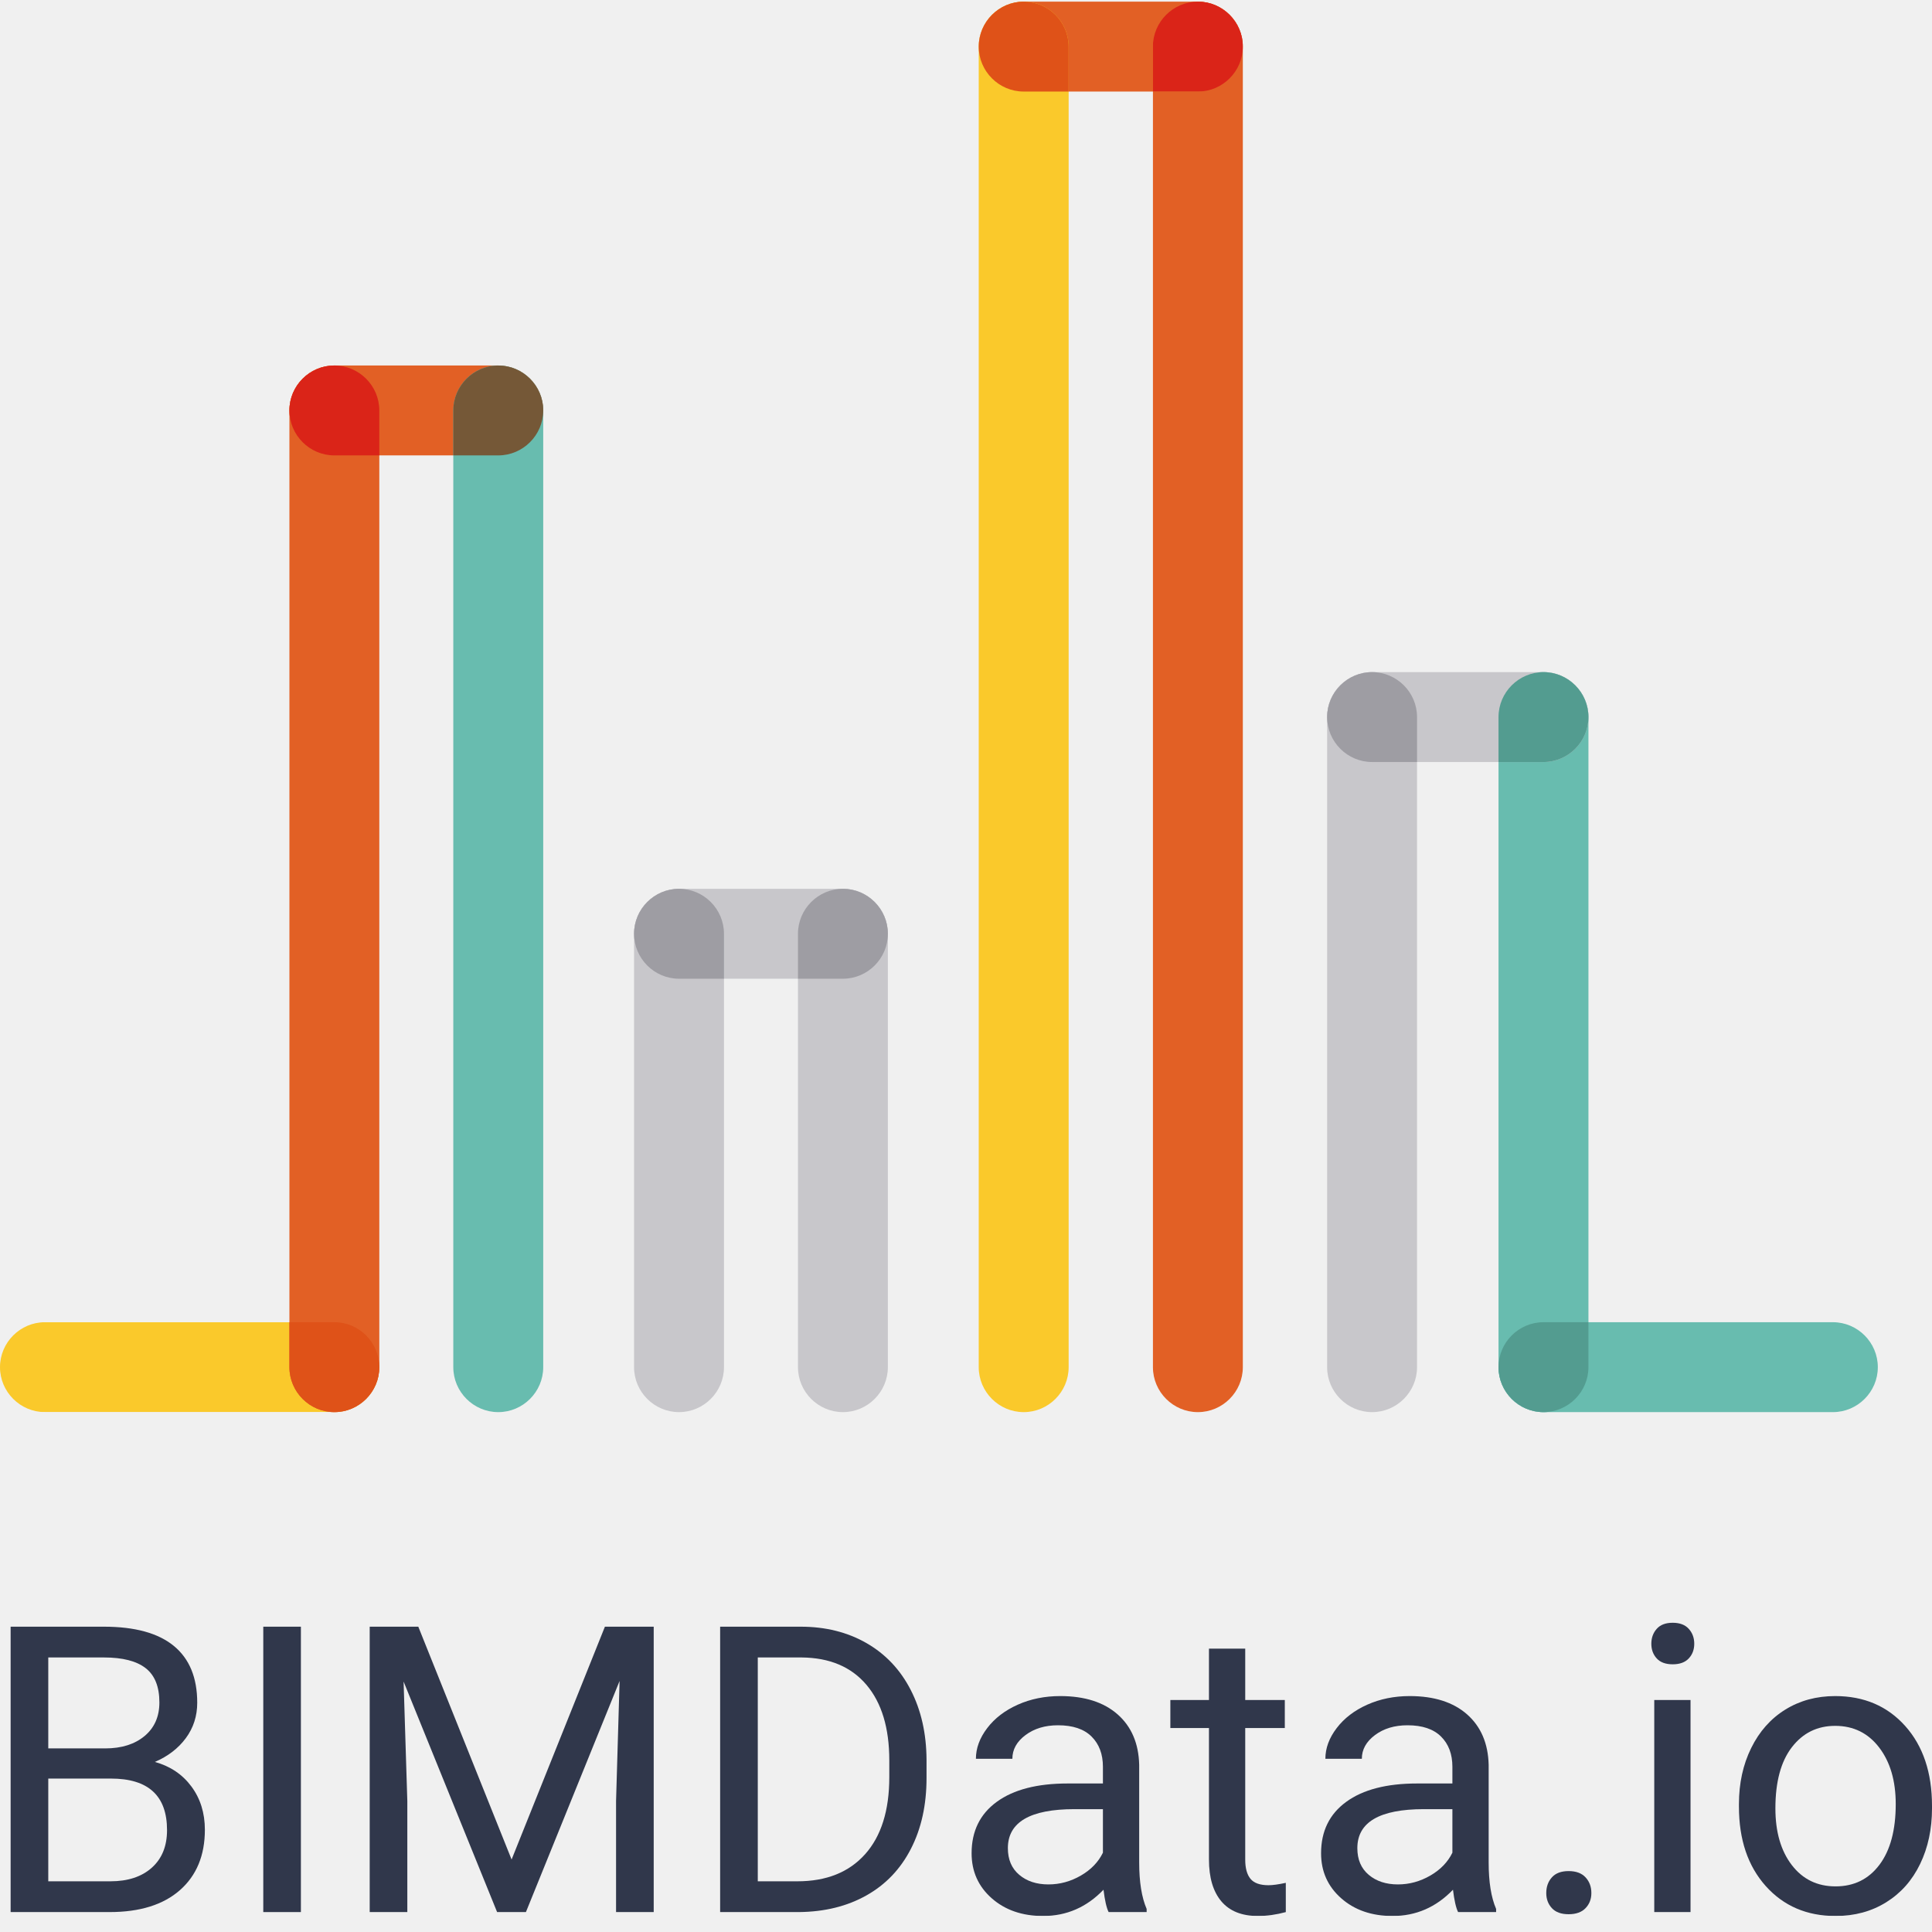
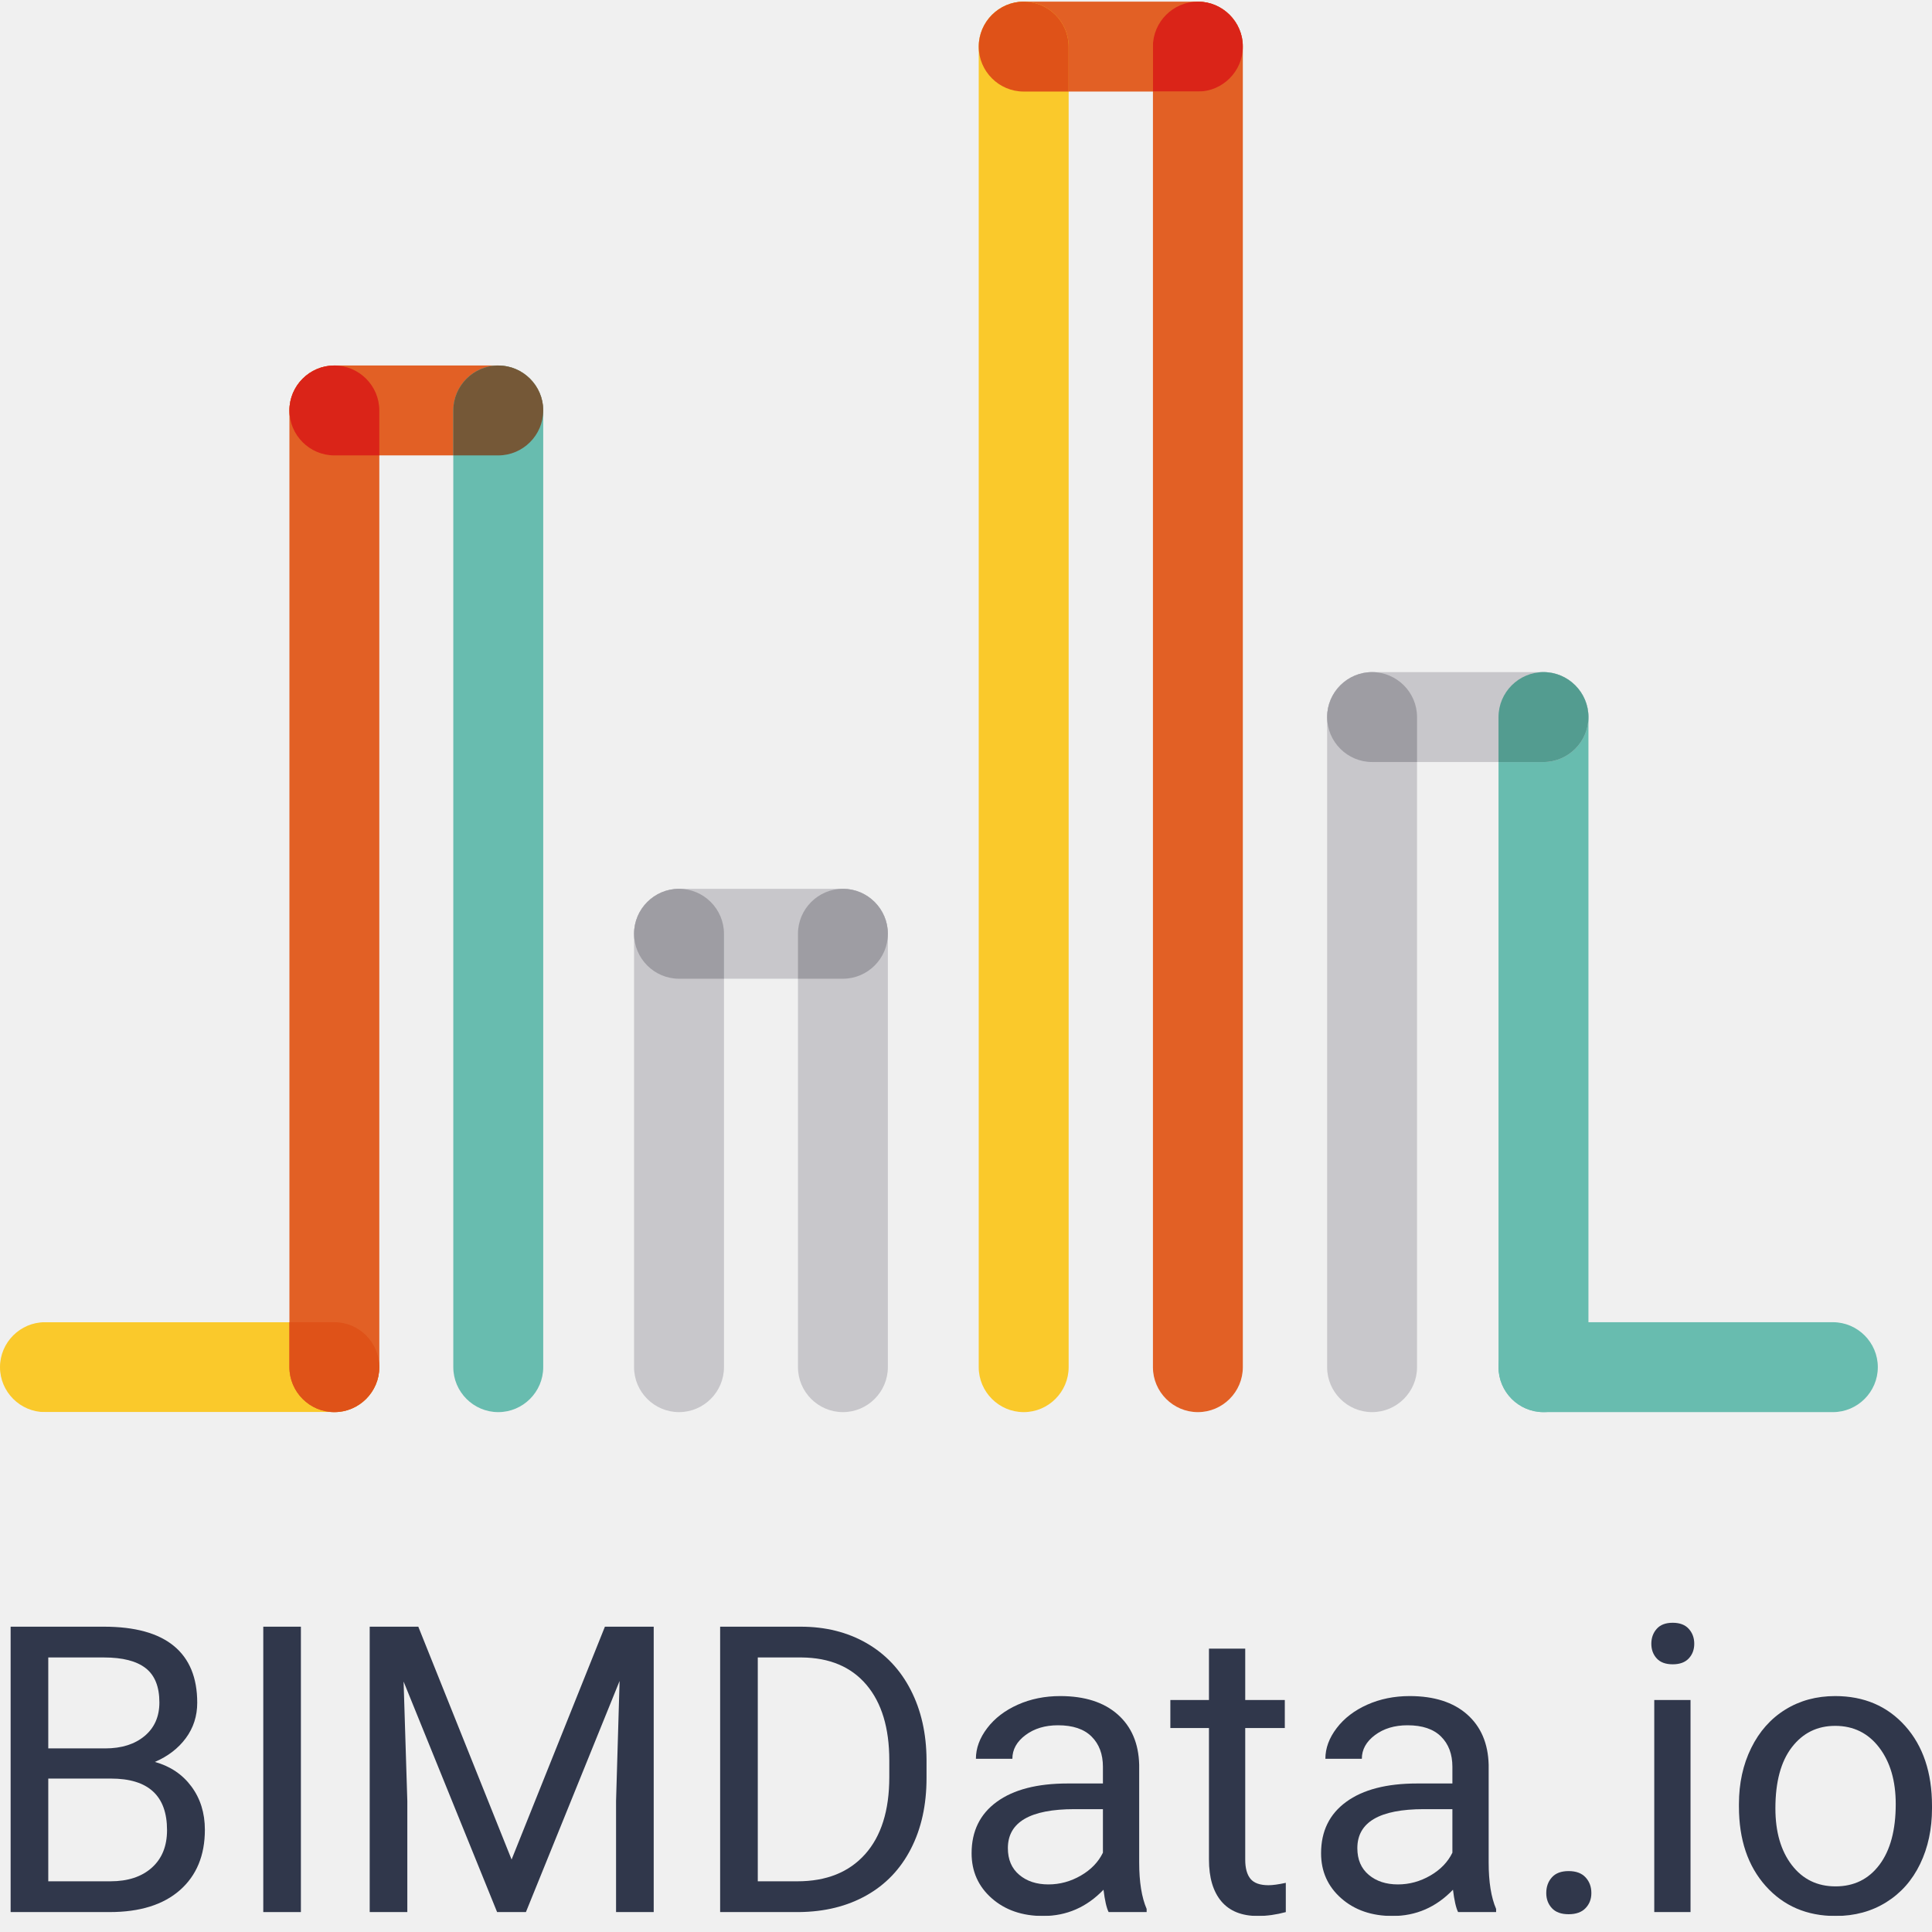
<svg xmlns="http://www.w3.org/2000/svg" xmlns:xlink="http://www.w3.org/1999/xlink" width="70px" height="70px" viewBox="0 0 70 70" version="1.1">
  <defs>
    <polygon id="path-1" points="0 3.273 0 0.016 13.743 0.016 13.743 3.273 6.61649345e-16 3.273" />
    <polygon id="path-3" points="0.022 0.045 3.28 0.045 3.28 3.303 0.022 3.303 0.022 0.045" />
    <polygon id="path-5" points="0 69.42 70 69.42 70 0.059 0 0.059" />
  </defs>
  <g id="Symbols" stroke="none" stroke-width="1" fill="none" fill-rule="evenodd">
    <g id="logo-carre">
      <g id="Page-1">
        <path d="M66.409,51.164 L55.923,51.164 C55.027,51.164 54.294,50.431 54.294,49.535 C54.294,48.639 55.027,47.906 55.923,47.906 L66.409,47.906 C67.304,47.906 68.037,48.639 68.037,49.535 C68.037,50.431 67.304,51.164 66.409,51.164 Z" id="Fill-1" fill="#68BCAF" />
        <g id="Group-5" transform="translate(0, 47.89023)">
          <mask id="mask-2" fill="white">
            <use xlink:href="#path-1" />
          </mask>
          <g id="Clip-4" />
          <path d="M12.114,3.273 L1.629,3.273 C0.733,3.273 -1.18946474e-05,2.54 -1.18946474e-05,1.645 C-1.18946474e-05,0.749 0.733,0.016 1.629,0.016 L12.114,0.016 C13.01,0.016 13.743,0.749 13.743,1.645 C13.743,2.54 13.01,3.273 12.114,3.273" id="Fill-3" fill="#FAC92B" mask="url(#mask-2)" />
        </g>
        <path d="M18.053,16.5 L12.114,16.5 C11.219,16.5 10.486,15.767 10.486,14.871 C10.486,13.975 11.219,13.243 12.114,13.243 L18.053,13.243 C18.949,13.243 19.682,13.975 19.682,14.871 C19.682,15.767 18.949,16.5 18.053,16.5" id="Fill-6" fill="#E26025" />
        <path d="M43.401,3.317 L37.115,3.317 C36.219,3.317 35.486,2.584 35.486,1.688 C35.486,0.792 36.219,0.059 37.115,0.059 L43.401,0.059 C44.297,0.059 45.03,0.792 45.03,1.688 C45.03,2.584 44.297,3.317 43.401,3.317" id="Fill-8" fill="#E26025" />
        <path d="M10.486,49.535 L10.486,14.871 C10.486,13.976 11.219,13.242 12.114,13.242 C13.01,13.242 13.743,13.976 13.743,14.871 L13.743,49.535 C13.743,50.431 13.01,51.164 12.114,51.164 C11.219,51.164 10.486,50.431 10.486,49.535" id="Fill-10" fill="#E26025" />
        <path d="M41.773,49.535 L41.773,1.688 C41.773,0.792 42.506,0.059 43.401,0.059 L43.401,0.059 C44.297,0.059 45.03,0.792 45.03,1.688 L45.03,49.535 C45.03,50.431 44.297,51.164 43.401,51.164 L43.401,51.164 C42.506,51.164 41.773,50.431 41.773,49.535" id="Fill-12" fill="#E26025" />
        <path d="M35.461,49.535 L35.461,1.688 C35.461,0.792 36.194,0.059 37.09,0.059 L37.09,0.059 C37.986,0.059 38.719,0.792 38.719,1.688 L38.719,49.535 C38.719,50.431 37.986,51.164 37.09,51.164 L37.09,51.164 C36.194,51.164 35.461,50.431 35.461,49.535" id="Fill-14" fill="#FAC92B" />
        <path d="M16.424,49.535 L16.424,14.871 C16.424,13.976 17.157,13.242 18.053,13.242 L18.053,13.242 C18.949,13.242 19.682,13.976 19.682,14.871 L19.682,49.535 C19.682,50.431 18.949,51.164 18.053,51.164 L18.053,51.164 C17.157,51.164 16.424,50.431 16.424,49.535" id="Fill-16" fill="#68BCAF" />
        <path d="M12.114,47.906 L10.486,47.906 L10.486,49.535 C10.486,50.431 11.219,51.164 12.114,51.164 C13.01,51.164 13.743,50.431 13.743,49.535 C13.743,48.639 13.01,47.906 12.114,47.906" id="Fill-18" fill="#DF5218" />
        <path d="M12.114,16.5 L13.743,16.5 L13.743,14.871 C13.743,13.975 13.01,13.243 12.114,13.243 C11.219,13.243 10.486,13.975 10.486,14.871 C10.486,15.767 11.219,16.5 12.114,16.5" id="Fill-20" fill="#DA2418" />
        <g id="Group-24" transform="translate(41.75021, 0.014274)">
          <mask id="mask-4" fill="white">
            <use xlink:href="#path-3" />
          </mask>
          <g id="Clip-23" />
          <path d="M0.022,1.674 L0.022,3.303 L1.651,3.303 C2.547,3.303 3.28,2.57 3.28,1.674 C3.28,0.778 2.547,0.045 1.651,0.045 C0.755,0.045 0.022,0.778 0.022,1.674" id="Fill-22" fill="#DA2418" mask="url(#mask-4)" />
        </g>
        <path d="M37.09,3.317 L38.719,3.317 L38.719,1.688 C38.719,0.792 37.986,0.059 37.09,0.059 C36.194,0.059 35.461,0.792 35.461,1.688 C35.461,2.584 36.194,3.317 37.09,3.317" id="Fill-25" fill="#DF5218" />
        <path d="M16.424,14.871 L16.424,16.5 L18.053,16.5 C18.949,16.5 19.682,15.767 19.682,14.871 C19.682,13.976 18.949,13.243 18.053,13.243 C17.157,13.243 16.424,13.976 16.424,14.871" id="Fill-27" fill="#755837" />
        <path d="M30.54,35.461 L24.602,35.461 C23.706,35.461 22.973,34.728 22.973,33.832 L22.973,33.832 C22.973,32.936 23.706,32.203 24.602,32.203 L30.54,32.203 C31.436,32.203 32.169,32.936 32.169,33.832 L32.169,33.832 C32.169,34.728 31.436,35.461 30.54,35.461" id="Fill-29" fill="#C8C7CB" />
        <path d="M22.973,49.535 L22.973,33.832 C22.973,32.936 23.706,32.203 24.602,32.203 L24.602,32.203 C25.498,32.203 26.231,32.936 26.231,33.832 L26.231,49.535 C26.231,50.431 25.498,51.164 24.602,51.164 L24.602,51.164 C23.706,51.164 22.973,50.431 22.973,49.535" id="Fill-31" fill="#C8C7CB" />
        <path d="M28.912,49.535 L28.912,33.832 C28.912,32.936 29.645,32.203 30.541,32.203 L30.541,32.203 C31.436,32.203 32.169,32.936 32.169,33.832 L32.169,49.535 C32.169,50.431 31.436,51.164 30.541,51.164 L30.541,51.164 C29.645,51.164 28.912,50.431 28.912,49.535" id="Fill-33" fill="#C8C7CB" />
        <path d="M24.602,35.461 L26.231,35.461 L26.231,33.832 C26.231,32.936 25.498,32.203 24.602,32.203 C23.706,32.203 22.973,32.936 22.973,33.832 C22.973,34.728 23.706,35.461 24.602,35.461" id="Fill-35" fill="#9E9DA3" />
        <path d="M48.084,49.535 L48.084,25.98 C48.084,25.085 48.817,24.352 49.713,24.352 C50.609,24.352 51.342,25.085 51.342,25.98 L51.342,49.535 C51.342,50.431 50.609,51.164 49.713,51.164 C48.817,51.164 48.084,50.431 48.084,49.535" id="Fill-37" fill="#C8C7CB" />
        <path d="M54.294,49.535 L54.294,25.98 C54.294,25.085 55.027,24.352 55.923,24.352 L55.923,24.352 C56.819,24.352 57.552,25.085 57.552,25.98 L57.552,49.535 C57.552,50.431 56.819,51.164 55.923,51.164 L55.923,51.164 C55.027,51.164 54.294,50.431 54.294,49.535" id="Fill-39" fill="#68BCAF" />
        <path d="M28.912,33.832 L28.912,35.461 L30.541,35.461 C31.436,35.461 32.169,34.728 32.169,33.832 C32.169,32.936 31.436,32.203 30.541,32.203 C29.645,32.203 28.912,32.936 28.912,33.832" id="Fill-41" fill="#9E9DA3" />
        <path d="M55.923,27.609 L49.713,27.609 C48.817,27.609 48.084,26.876 48.084,25.98 C48.084,25.085 48.817,24.352 49.713,24.352 L55.923,24.352 C56.819,24.352 57.552,25.085 57.552,25.98 C57.552,26.876 56.819,27.609 55.923,27.609" id="Fill-43" fill="#C8C7CB" />
        <path d="M49.713,27.609 L51.342,27.609 L51.342,25.98 C51.342,25.085 50.609,24.352 49.713,24.352 C48.817,24.352 48.084,25.085 48.084,25.98 C48.084,26.876 48.817,27.609 49.713,27.609" id="Fill-45" fill="#9E9DA3" />
        <path d="M54.294,25.98 L54.294,27.609 L55.923,27.609 C56.819,27.609 57.552,26.876 57.552,25.98 C57.552,25.085 56.819,24.352 55.923,24.352 C55.027,24.352 54.294,25.085 54.294,25.98" id="Fill-47" fill="#539C90" />
-         <path d="M57.552,49.535 L57.552,47.906 L55.923,47.906 C55.027,47.906 54.294,48.639 54.294,49.535 C54.294,50.431 55.027,51.164 55.923,51.164 C56.819,51.164 57.552,50.431 57.552,49.535" id="Fill-49" fill="#539C90" />
        <path d="M1.749,64.441 L1.749,68.163 L4,68.163 C4.634,68.163 5.135,67.998 5.502,67.669 C5.869,67.34 6.052,66.887 6.052,66.309 C6.052,65.064 5.375,64.441 4.021,64.441 L1.749,64.441 Z M1.749,63.348 L3.808,63.348 C4.404,63.348 4.881,63.198 5.239,62.899 C5.596,62.601 5.775,62.195 5.775,61.683 C5.775,61.113 5.609,60.699 5.278,60.441 C4.947,60.182 4.442,60.053 3.765,60.053 L1.749,60.053 L1.749,63.348 Z M0.385,69.278 L0.385,58.938 L3.765,58.938 C4.887,58.938 5.731,59.17 6.297,59.634 C6.863,60.098 7.146,60.784 7.146,61.693 C7.146,62.176 7.008,62.603 6.734,62.975 C6.459,63.347 6.085,63.634 5.612,63.838 C6.17,63.994 6.612,64.291 6.936,64.729 C7.26,65.167 7.423,65.689 7.423,66.295 C7.423,67.223 7.122,67.952 6.521,68.482 C5.919,69.012 5.07,69.278 3.971,69.278 L0.385,69.278 Z" id="Fill-51" fill="#30374B" />
        <mask id="mask-6" fill="white">
          <use xlink:href="#path-5" />
        </mask>
        <g id="Clip-54" />
        <polygon id="Fill-53" fill="#30374B" mask="url(#mask-6)" points="9.539 69.278 10.902 69.278 10.902 58.938 9.539 58.938" />
        <polygon id="Fill-55" fill="#30374B" mask="url(#mask-6)" points="15.156 58.938 18.536 67.374 21.917 58.938 23.685 58.938 23.685 69.278 22.321 69.278 22.321 65.251 22.449 60.905 19.055 69.278 18.011 69.278 14.623 60.926 14.758 65.251 14.758 69.278 13.395 69.278 13.395 58.938" />
        <path d="M27.456,60.053 L27.456,68.163 L28.89,68.163 C29.941,68.163 30.759,67.836 31.344,67.182 C31.928,66.528 32.221,65.597 32.221,64.388 L32.221,63.784 C32.221,62.609 31.945,61.696 31.393,61.044 C30.842,60.393 30.059,60.062 29.046,60.053 L27.456,60.053 Z M26.092,69.278 L26.092,58.938 L29.011,58.938 C29.91,58.938 30.706,59.137 31.397,59.534 C32.088,59.932 32.622,60.498 32.998,61.232 C33.375,61.966 33.565,62.808 33.57,63.76 L33.57,64.42 C33.57,65.396 33.382,66.25 33.005,66.984 C32.629,67.718 32.092,68.281 31.393,68.674 C30.695,69.067 29.882,69.268 28.954,69.278 L26.092,69.278 Z" id="Fill-56" fill="#30374B" mask="url(#mask-6)" />
        <path d="M37.987,68.276 C38.399,68.276 38.789,68.17 39.159,67.957 C39.528,67.744 39.795,67.467 39.961,67.126 L39.961,65.549 L38.931,65.549 C37.322,65.549 36.517,66.021 36.517,66.962 C36.517,67.374 36.654,67.696 36.929,67.928 C37.203,68.16 37.556,68.276 37.987,68.276 L37.987,68.276 Z M40.167,69.277 C40.091,69.126 40.03,68.856 39.982,68.468 C39.372,69.103 38.643,69.42 37.795,69.42 C37.038,69.42 36.416,69.205 35.931,68.777 C35.446,68.349 35.203,67.805 35.203,67.147 C35.203,66.347 35.507,65.726 36.116,65.283 C36.724,64.84 37.58,64.619 38.683,64.619 L39.961,64.619 L39.961,64.015 C39.961,63.556 39.824,63.191 39.549,62.918 C39.275,62.646 38.87,62.51 38.335,62.51 C37.866,62.51 37.473,62.628 37.156,62.865 C36.839,63.102 36.68,63.388 36.68,63.724 L35.359,63.724 C35.359,63.341 35.496,62.97 35.768,62.613 C36.04,62.255 36.409,61.973 36.876,61.764 C37.342,61.556 37.854,61.452 38.413,61.452 C39.298,61.452 39.992,61.673 40.494,62.116 C40.996,62.559 41.256,63.168 41.275,63.944 L41.275,67.481 C41.275,68.186 41.365,68.747 41.545,69.164 L41.545,69.277 L40.167,69.277 Z" id="Fill-57" fill="#30374B" mask="url(#mask-6)" />
        <path d="M45.117,59.733 L45.117,61.594 L46.551,61.594 L46.551,62.609 L45.117,62.609 L45.117,67.38 C45.117,67.689 45.181,67.92 45.308,68.074 C45.436,68.228 45.654,68.305 45.962,68.305 C46.113,68.305 46.322,68.276 46.587,68.219 L46.587,69.279 C46.241,69.372 45.905,69.42 45.578,69.42 C44.991,69.42 44.549,69.242 44.25,68.887 C43.952,68.532 43.803,68.028 43.803,67.374 L43.803,62.609 L42.404,62.609 L42.404,61.594 L43.803,61.594 L43.803,59.733 L45.117,59.733 Z" id="Fill-58" fill="#30374B" mask="url(#mask-6)" />
        <path d="M50.649,68.276 C51.061,68.276 51.451,68.17 51.82,67.957 C52.19,67.744 52.457,67.467 52.623,67.126 L52.623,65.549 L51.593,65.549 C49.984,65.549 49.179,66.021 49.179,66.962 C49.179,67.374 49.316,67.696 49.591,67.928 C49.865,68.16 50.218,68.276 50.649,68.276 L50.649,68.276 Z M52.829,69.277 C52.753,69.126 52.692,68.856 52.644,68.468 C52.034,69.103 51.304,69.42 50.457,69.42 C49.699,69.42 49.078,69.205 48.593,68.777 C48.108,68.349 47.865,67.805 47.865,67.147 C47.865,66.347 48.169,65.726 48.778,65.283 C49.386,64.84 50.242,64.619 51.345,64.619 L52.623,64.619 L52.623,64.015 C52.623,63.556 52.486,63.191 52.211,62.918 C51.936,62.646 51.532,62.51 50.997,62.51 C50.528,62.51 50.135,62.628 49.818,62.865 C49.501,63.102 49.342,63.388 49.342,63.724 L48.021,63.724 C48.021,63.341 48.157,62.97 48.43,62.613 C48.702,62.255 49.071,61.973 49.537,61.764 C50.004,61.556 50.516,61.452 51.075,61.452 C51.96,61.452 52.654,61.673 53.156,62.116 C53.657,62.559 53.918,63.168 53.937,63.944 L53.937,67.481 C53.937,68.186 54.027,68.747 54.207,69.164 L54.207,69.277 L52.829,69.277 Z" id="Fill-59" fill="#30374B" mask="url(#mask-6)" />
        <path d="M56.024,68.589 C56.024,68.361 56.092,68.172 56.227,68.021 C56.362,67.869 56.564,67.793 56.834,67.793 C57.104,67.793 57.309,67.869 57.448,68.021 C57.588,68.172 57.658,68.361 57.658,68.589 C57.658,68.807 57.588,68.989 57.448,69.135 C57.309,69.282 57.104,69.356 56.834,69.356 C56.564,69.356 56.362,69.282 56.227,69.135 C56.092,68.989 56.024,68.807 56.024,68.589" id="Fill-60" fill="#30374B" mask="url(#mask-6)" />
        <path d="M59.937,69.278 L61.251,69.278 L61.251,61.594 L59.937,61.594 L59.937,69.278 Z M59.831,59.556 C59.831,59.343 59.896,59.163 60.026,59.016 C60.156,58.869 60.349,58.796 60.605,58.796 C60.861,58.796 61.055,58.869 61.187,59.016 C61.32,59.163 61.386,59.343 61.386,59.556 C61.386,59.769 61.32,59.946 61.187,60.088 C61.055,60.23 60.861,60.301 60.605,60.301 C60.349,60.301 60.156,60.23 60.026,60.088 C59.896,59.946 59.831,59.769 59.831,59.556 L59.831,59.556 Z" id="Fill-61" fill="#30374B" mask="url(#mask-6)" />
        <path d="M64.326,65.521 C64.326,66.373 64.524,67.057 64.919,67.573 C65.314,68.089 65.843,68.347 66.506,68.347 C67.174,68.347 67.704,68.086 68.097,67.563 C68.49,67.04 68.686,66.307 68.686,65.365 C68.686,64.522 68.486,63.839 68.086,63.316 C67.686,62.793 67.155,62.531 66.492,62.531 C65.843,62.531 65.32,62.789 64.923,63.305 C64.525,63.821 64.326,64.56 64.326,65.521 L64.326,65.521 Z M63.005,65.365 C63.005,64.612 63.153,63.935 63.449,63.334 C63.745,62.733 64.157,62.268 64.685,61.942 C65.212,61.615 65.815,61.452 66.492,61.452 C67.538,61.452 68.384,61.814 69.031,62.538 C69.677,63.263 70,64.226 70,65.429 L70,65.521 C70,66.269 69.857,66.94 69.57,67.534 C69.284,68.128 68.874,68.591 68.342,68.922 C67.809,69.254 67.197,69.42 66.506,69.42 C65.465,69.42 64.621,69.057 63.974,68.333 C63.328,67.609 63.005,66.65 63.005,65.457 L63.005,65.365 Z" id="Fill-62" fill="#30374B" mask="url(#mask-6)" />
      </g>
    </g>
  </g>
</svg>
